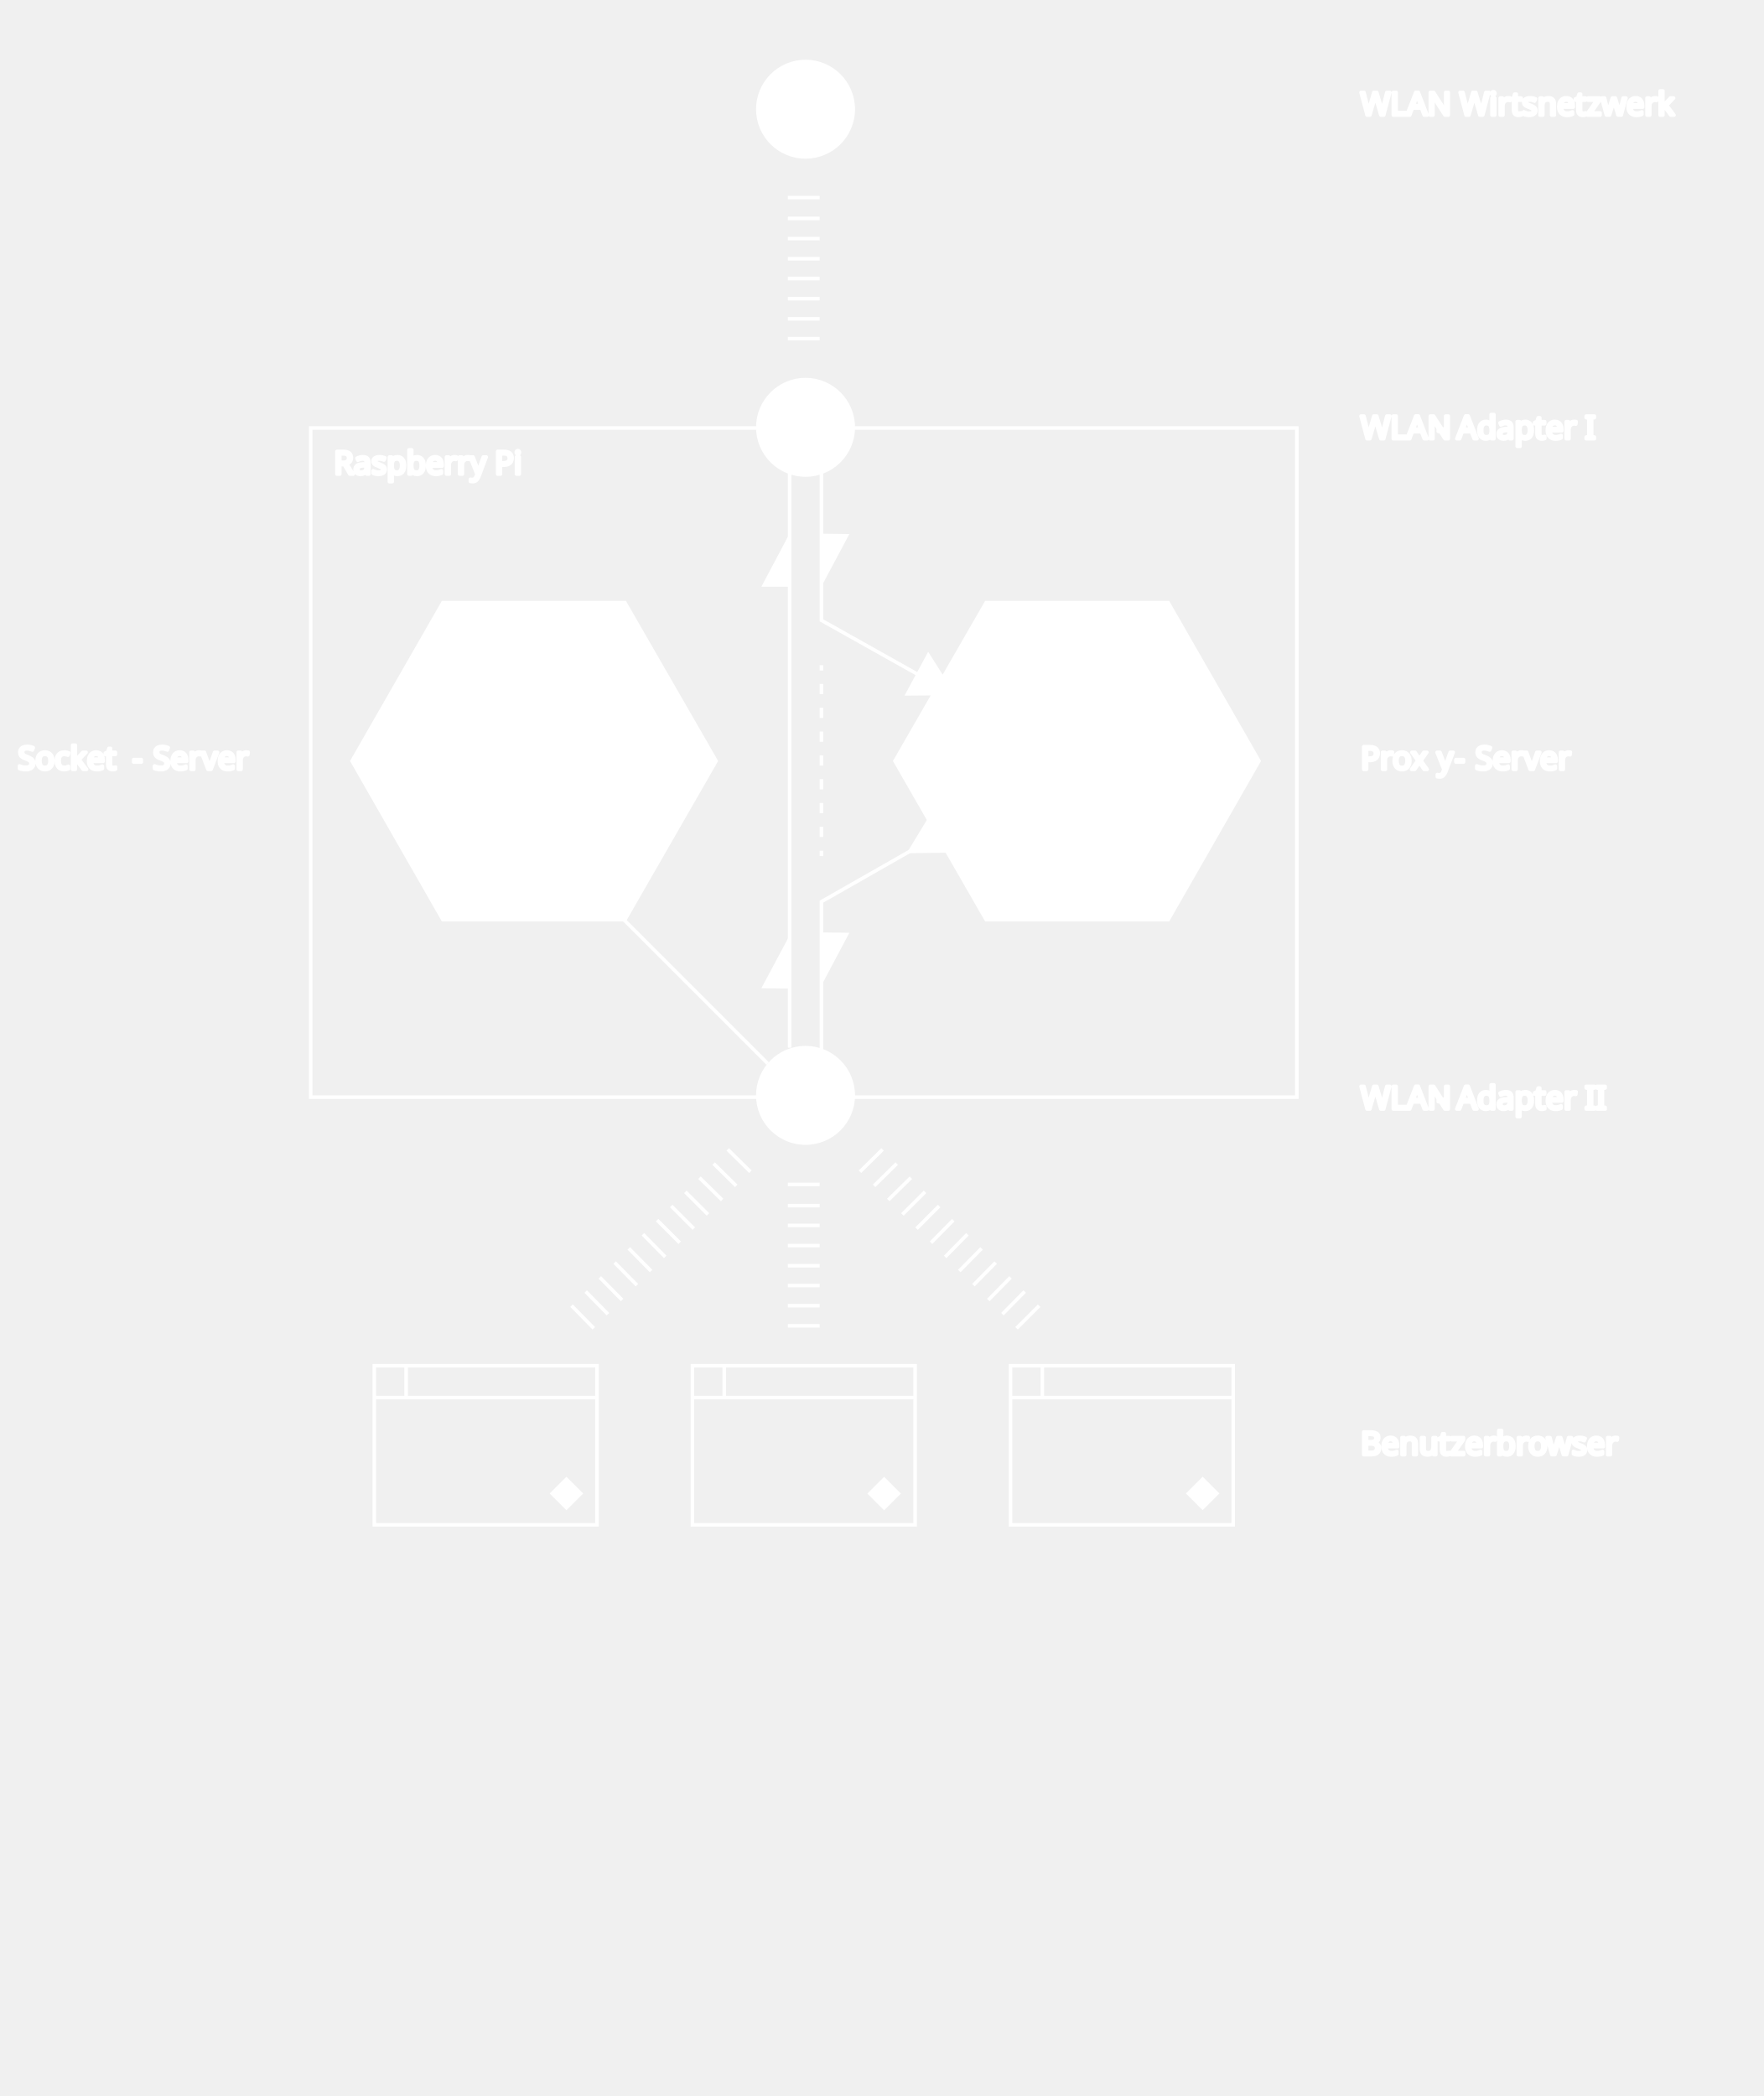
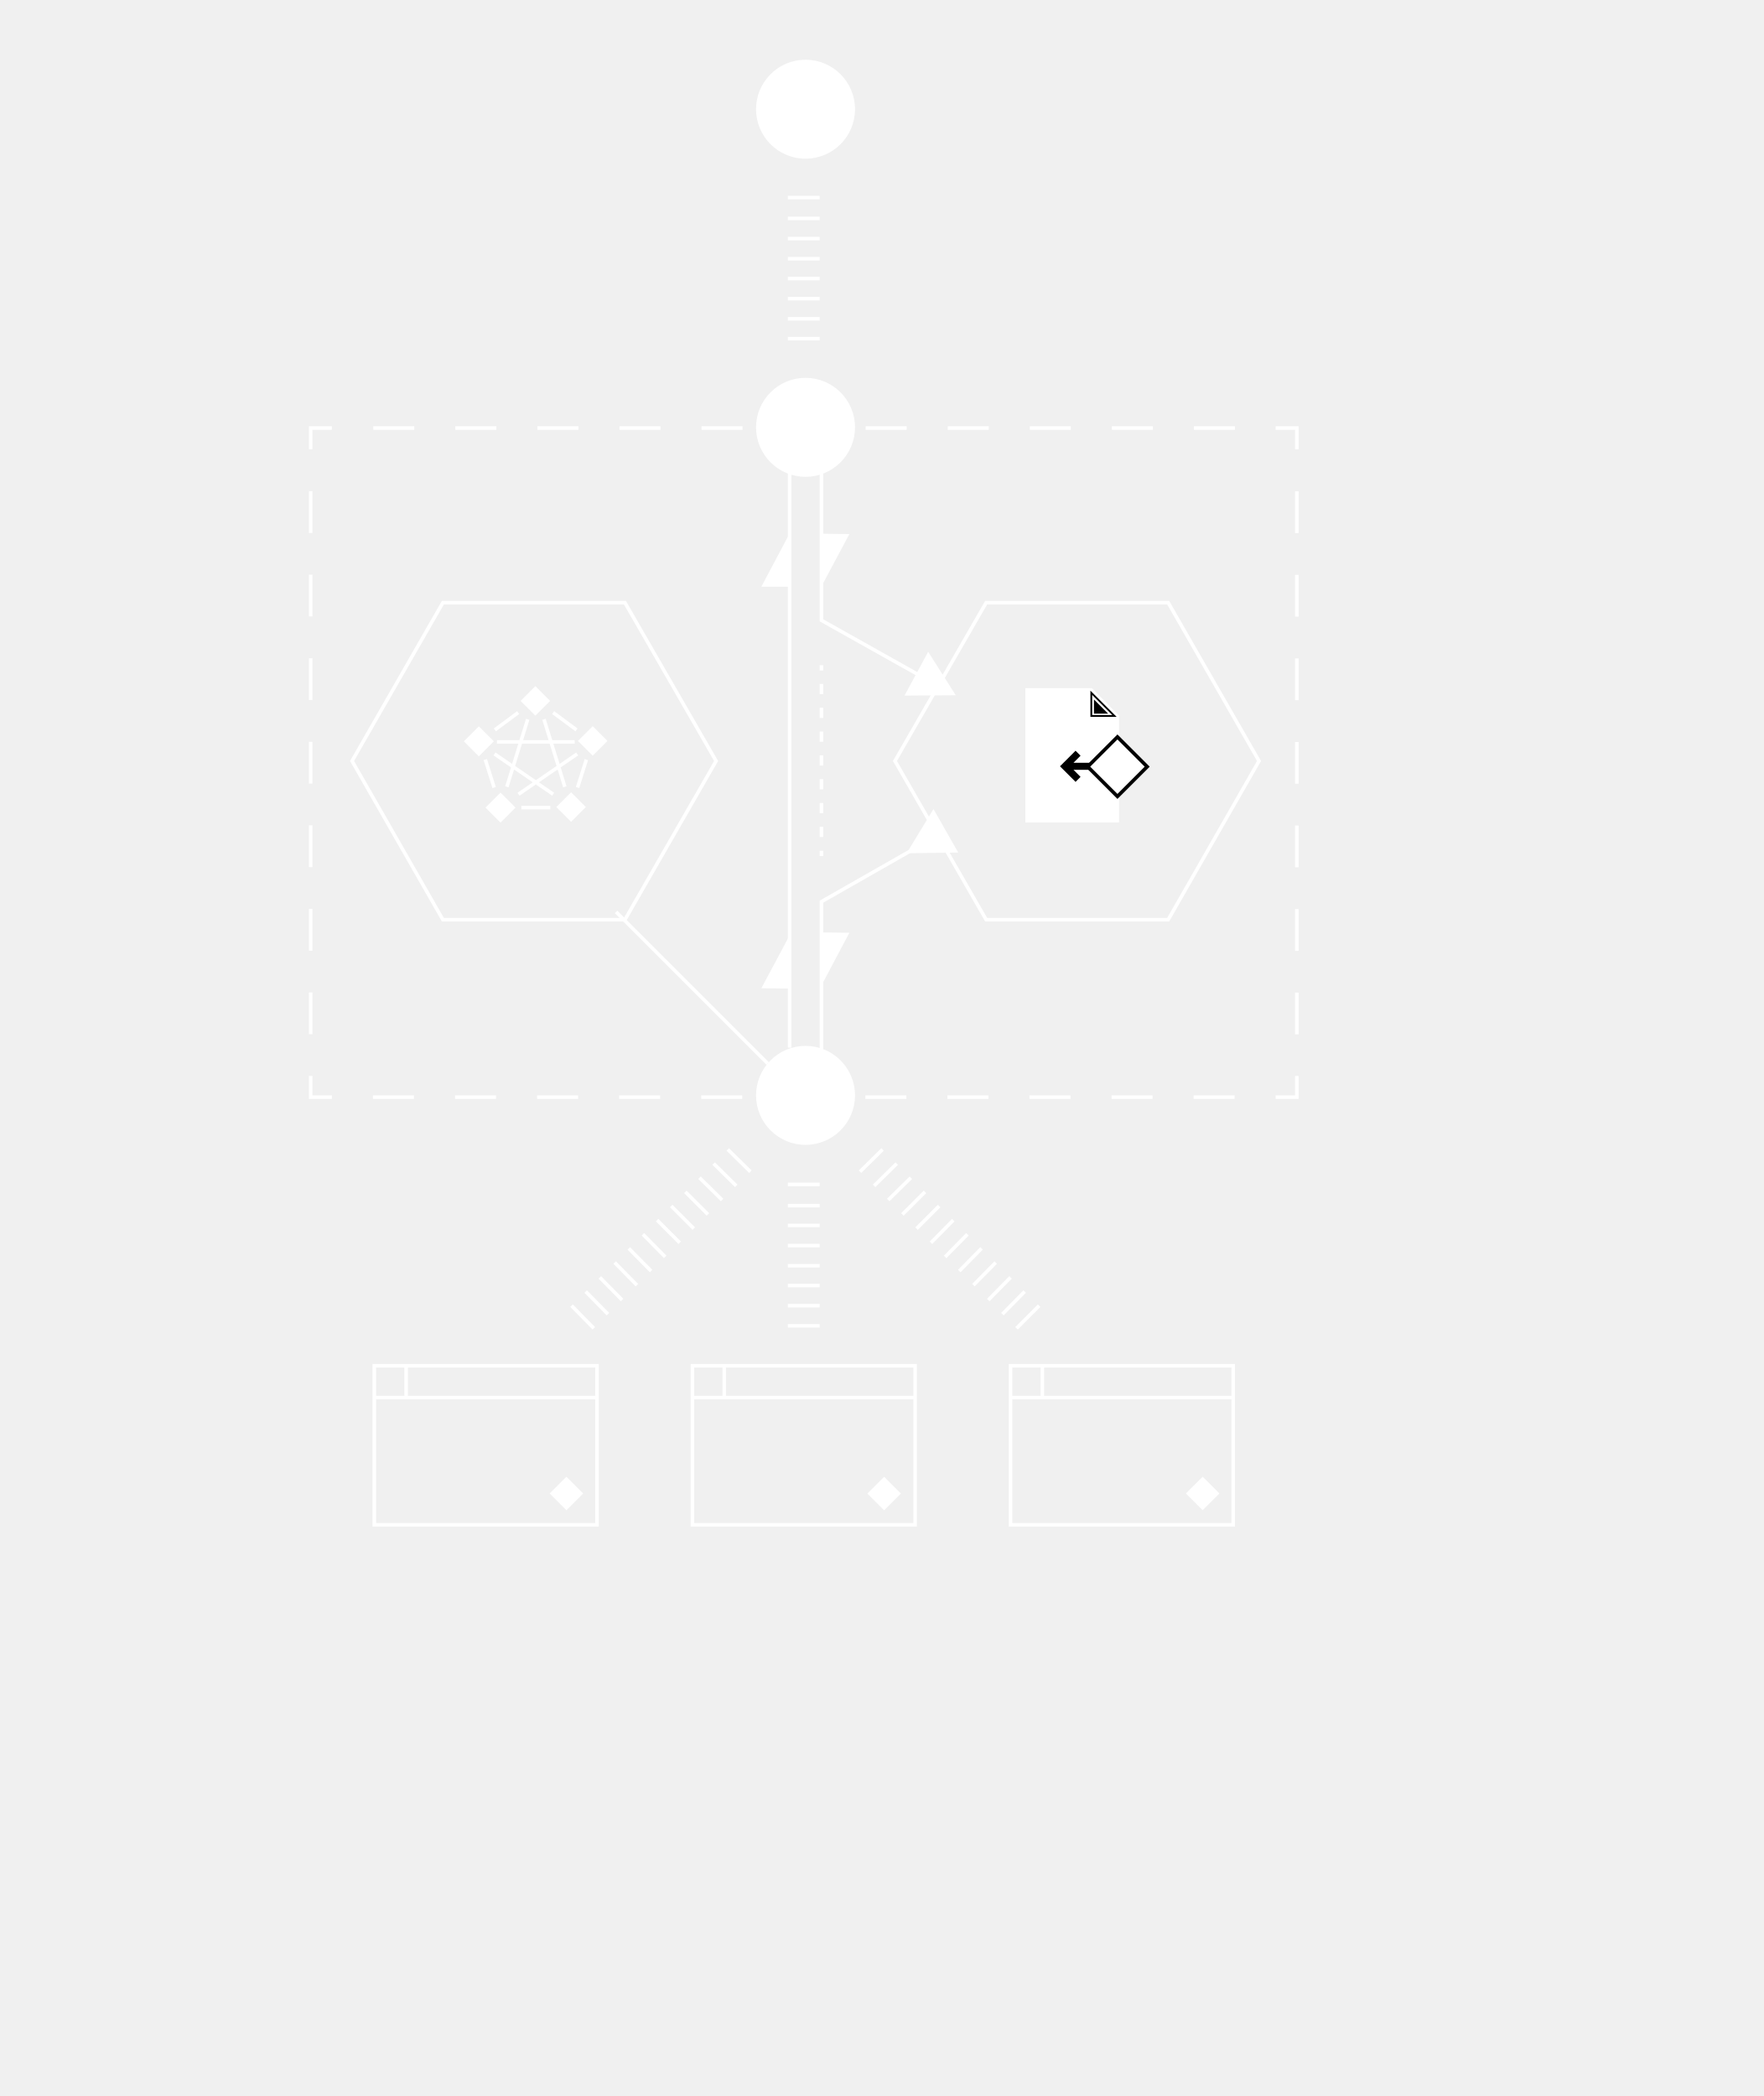
- <svg xmlns="http://www.w3.org/2000/svg" version="1.1" id="Ebene_1" x="0px" y="0px" width="499px" height="593px" viewBox="0 0 499 593" enable-background="new 0 0 499 593" xml:space="preserve">
-   <line fill="none" stroke="#FFFFFF" stroke-miterlimit="10" x1="217.2" y1="300.9" x2="174.3" y2="258" />
-   <rect x="87.9" y="121.1" fill="none" stroke="#FFFFFF" stroke-miterlimit="10" width="279" height="189.3" />
-   <line fill="#FFFFFF" stroke="#FFFFFF" stroke-miterlimit="10" x1="223.4" y1="133.9" x2="223.4" y2="296.4" />
-   <g>
-     <g>
-       <line fill="none" stroke="#FFFFFF" stroke-miterlimit="10" x1="232.4" y1="188.2" x2="232.4" y2="189.7" />
-       <line fill="none" stroke="#FFFFFF" stroke-miterlimit="10" stroke-dasharray="2.887,3.849" x1="232.4" y1="193.5" x2="232.4" y2="238.7" />
-       <line fill="none" stroke="#FFFFFF" stroke-miterlimit="10" x1="232.4" y1="240.7" x2="232.4" y2="242.2" />
-     </g>
+ <svg xmlns="http://www.w3.org/2000/svg" width="499" height="593" viewBox="0 0 499 593">
+   <path fill="none" stroke="#fff" stroke-miterlimit="10" d="M217.2 300.9l-42.9-42.9" />
+   <g fill="none" stroke="#fff" stroke-miterlimit="10">
+     <path d="M366.9 304.4v6h-6" />
+     <path stroke-dasharray="11.609,11.609" d="M349.3 310.4h-249.5" />
+     <path d="M93.9 310.4h-6v-6" />
+     <path stroke-dasharray="11.819,11.819" d="M87.9 292.6v-159.5" />
+     <path d="M87.9 127.1v-6h6" />
+     <path stroke-dasharray="11.609,11.609" d="M105.6 121.1h249.5" />
+     <path d="M360.9 121.1h6v6" />
+     <path stroke-dasharray="11.819,11.819" d="M366.9 139v159.5" />
  </g>
-   <polygon fill="#FFFFFF" stroke="#FFFFFF" stroke-miterlimit="10" points="279,260.2 253.2,215.3 279,170.5 330.5,170.5 356.2,215.3   330.5,260.2 " />
-   <polygon fill="#FFFFFF" stroke="#FFFFFF" stroke-miterlimit="10" points="125.3,260.2 99.6,215.3 125.3,170.5 176.8,170.5   202.6,215.3 176.8,260.2 " />
-   <polyline fill="none" stroke="#FFFFFF" stroke-miterlimit="10" points="267.3,235.2 232.4,255.1 232.4,305.2 " />
-   <polyline fill="none" stroke="#FFFFFF" stroke-miterlimit="10" points="265.2,193.9 232.4,175.5 232.4,125.2 " />
-   <circle fill="#FFFFFF" stroke="#FFFFFF" stroke-miterlimit="10" cx="227.9" cy="120.9" r="13.5" />
-   <circle fill="#FFFFFF" stroke="#FFFFFF" stroke-miterlimit="10" cx="227.9" cy="30.9" r="13.5" />
-   <circle fill="#FFFFFF" stroke="#FFFFFF" stroke-miterlimit="10" cx="227.9" cy="309.9" r="13.5" />
-   <g>
-     <line fill="none" stroke="#FFFFFF" stroke-miterlimit="10" x1="231.9" y1="61.8" x2="222.9" y2="61.8" />
-     <line fill="none" stroke="#FFFFFF" stroke-miterlimit="10" x1="231.9" y1="55.9" x2="222.9" y2="55.9" />
-     <line fill="none" stroke="#FFFFFF" stroke-miterlimit="10" x1="231.9" y1="67.5" x2="222.9" y2="67.5" />
-     <line fill="none" stroke="#FFFFFF" stroke-miterlimit="10" x1="231.9" y1="73.2" x2="222.9" y2="73.2" />
-     <line fill="none" stroke="#FFFFFF" stroke-miterlimit="10" x1="231.9" y1="78.8" x2="222.9" y2="78.8" />
-     <line fill="none" stroke="#FFFFFF" stroke-miterlimit="10" x1="231.9" y1="84.5" x2="222.9" y2="84.5" />
-     <line fill="none" stroke="#FFFFFF" stroke-miterlimit="10" x1="231.9" y1="90.2" x2="222.9" y2="90.2" />
-     <line fill="none" stroke="#FFFFFF" stroke-miterlimit="10" x1="231.9" y1="95.8" x2="222.9" y2="95.8" />
+   <path fill="#fff" stroke="#fff" stroke-miterlimit="10" d="M223.4 133.9v162.5" />
+   <g fill="none" stroke="#fff" stroke-miterlimit="10">
+     <path d="M232.4 188.2v1.5" />
+     <path stroke-dasharray="2.887,3.849" d="M232.4 193.5v45.2" />
+     <path d="M232.4 240.7v1.5" />
  </g>
-   <g>
-     <line fill="none" stroke="#FFFFFF" stroke-miterlimit="10" x1="231.9" y1="341.1" x2="222.9" y2="341.1" />
-     <line fill="none" stroke="#FFFFFF" stroke-miterlimit="10" x1="231.9" y1="335.1" x2="222.9" y2="335.1" />
-     <line fill="none" stroke="#FFFFFF" stroke-miterlimit="10" x1="231.9" y1="346.7" x2="222.9" y2="346.7" />
-     <line fill="none" stroke="#FFFFFF" stroke-miterlimit="10" x1="231.9" y1="352.4" x2="222.9" y2="352.4" />
-     <line fill="none" stroke="#FFFFFF" stroke-miterlimit="10" x1="231.9" y1="358.1" x2="222.9" y2="358.1" />
-     <line fill="none" stroke="#FFFFFF" stroke-miterlimit="10" x1="231.9" y1="363.7" x2="222.9" y2="363.7" />
-     <line fill="none" stroke="#FFFFFF" stroke-miterlimit="10" x1="231.9" y1="369.4" x2="222.9" y2="369.4" />
-     <line fill="none" stroke="#FFFFFF" stroke-miterlimit="10" x1="231.9" y1="375.1" x2="222.9" y2="375.1" />
+   <path fill="none" stroke="#fff" stroke-miterlimit="10" d="M279 260.2l-25.8-44.9 25.8-44.8h51.5l25.7 44.8-25.7 44.9zM125.3 260.2l-25.7-44.9 25.7-44.8h51.5l25.8 44.8-25.8 44.9zM267.3 235.2l-34.9 19.9v50.1M265.2 193.9l-32.8-18.4v-50.3" />
+   <circle fill="#fff" stroke="#fff" stroke-miterlimit="10" cx="227.9" cy="120.9" r="13.5" />
+   <circle fill="#fff" stroke="#fff" stroke-miterlimit="10" cx="227.9" cy="30.9" r="13.5" />
+   <circle fill="#fff" stroke="#fff" stroke-miterlimit="10" cx="227.9" cy="309.9" r="13.5" />
+   <g fill="none" stroke="#fff" stroke-miterlimit="10">
+     <path d="M231.9 61.8h-9M231.9 55.9h-9M231.9 67.5h-9M231.9 73.2h-9M231.9 78.8h-9M231.9 84.5h-9M231.9 90.2h-9M231.9 95.8h-9" />
  </g>
-   <g>
-     <line fill="none" stroke="#FFFFFF" stroke-miterlimit="10" x1="176" y1="367.8" x2="169.7" y2="361.4" />
-     <line fill="none" stroke="#FFFFFF" stroke-miterlimit="10" x1="180.2" y1="363.6" x2="173.9" y2="357.2" />
-     <line fill="none" stroke="#FFFFFF" stroke-miterlimit="10" x1="184.2" y1="359.6" x2="177.9" y2="353.2" />
-     <line fill="none" stroke="#FFFFFF" stroke-miterlimit="10" x1="188.2" y1="355.6" x2="181.9" y2="349.2" />
-     <line fill="none" stroke="#FFFFFF" stroke-miterlimit="10" x1="192.3" y1="351.6" x2="185.9" y2="345.2" />
-     <line fill="none" stroke="#FFFFFF" stroke-miterlimit="10" x1="196.3" y1="347.6" x2="189.9" y2="341.2" />
-     <line fill="none" stroke="#FFFFFF" stroke-miterlimit="10" x1="200.3" y1="343.6" x2="193.9" y2="337.2" />
-     <line fill="none" stroke="#FFFFFF" stroke-miterlimit="10" x1="204.3" y1="339.5" x2="197.9" y2="333.2" />
-     <line fill="none" stroke="#FFFFFF" stroke-miterlimit="10" x1="208.3" y1="335.5" x2="201.9" y2="329.2" />
-     <line fill="none" stroke="#FFFFFF" stroke-miterlimit="10" x1="212.3" y1="331.5" x2="205.9" y2="325.2" />
-     <line fill="none" stroke="#FFFFFF" stroke-miterlimit="10" x1="172" y1="371.8" x2="165.7" y2="365.4" />
-     <line fill="none" stroke="#FFFFFF" stroke-miterlimit="10" x1="168" y1="375.8" x2="161.7" y2="369.4" />
+   <g fill="none" stroke="#fff" stroke-miterlimit="10">
+     <path d="M231.9 341.1h-9M231.9 335.1h-9M231.9 346.7h-9M231.9 352.4h-9M231.9 358.1h-9M231.9 363.7h-9M231.9 369.4h-9M231.9 375.1h-9" />
  </g>
-   <g>
-     <line fill="none" stroke="#FFFFFF" stroke-miterlimit="10" x1="285.9" y1="361.4" x2="279.6" y2="367.8" />
-     <line fill="none" stroke="#FFFFFF" stroke-miterlimit="10" x1="281.7" y1="357.2" x2="275.4" y2="363.6" />
-     <line fill="none" stroke="#FFFFFF" stroke-miterlimit="10" x1="277.7" y1="353.2" x2="271.4" y2="359.6" />
-     <line fill="none" stroke="#FFFFFF" stroke-miterlimit="10" x1="273.7" y1="349.2" x2="267.4" y2="355.6" />
-     <line fill="none" stroke="#FFFFFF" stroke-miterlimit="10" x1="269.7" y1="345.2" x2="263.4" y2="351.6" />
-     <line fill="none" stroke="#FFFFFF" stroke-miterlimit="10" x1="265.7" y1="341.2" x2="259.3" y2="347.6" />
-     <line fill="none" stroke="#FFFFFF" stroke-miterlimit="10" x1="261.7" y1="337.2" x2="255.3" y2="343.6" />
-     <line fill="none" stroke="#FFFFFF" stroke-miterlimit="10" x1="257.7" y1="333.2" x2="251.3" y2="339.5" />
-     <line fill="none" stroke="#FFFFFF" stroke-miterlimit="10" x1="253.7" y1="329.2" x2="247.3" y2="335.5" />
-     <line fill="none" stroke="#FFFFFF" stroke-miterlimit="10" x1="249.7" y1="325.2" x2="243.3" y2="331.5" />
-     <line fill="none" stroke="#FFFFFF" stroke-miterlimit="10" x1="289.9" y1="365.4" x2="283.6" y2="371.8" />
-     <line fill="none" stroke="#FFFFFF" stroke-miterlimit="10" x1="294" y1="369.4" x2="287.6" y2="375.8" />
+   <g fill="none" stroke="#fff" stroke-miterlimit="10">
+     <path d="M176 367.8l-6.3-6.4M180.2 363.6l-6.3-6.4M184.2 359.6l-6.3-6.4M188.2 355.6l-6.3-6.4M192.3 351.6l-6.4-6.4M196.3 347.6l-6.4-6.4M200.3 343.6l-6.4-6.4M204.3 339.5l-6.4-6.3M208.3 335.5l-6.4-6.3M212.3 331.5l-6.4-6.3M172 371.8l-6.3-6.4M168 375.8l-6.3-6.4" />
  </g>
-   <g>
-     <rect x="195.9" y="386.4" fill="none" stroke="#FFFFFF" stroke-miterlimit="10" width="63" height="45" />
-     <line fill="none" stroke="#FFFFFF" stroke-miterlimit="10" x1="195.9" y1="395.4" x2="258.9" y2="395.4" />
-     <line fill="none" stroke="#FFFFFF" stroke-miterlimit="10" x1="204.9" y1="386.4" x2="204.9" y2="395.4" />
+   <g fill="none" stroke="#fff" stroke-miterlimit="10">
+     <path d="M285.9 361.4l-6.3 6.4M281.7 357.2l-6.3 6.4M277.7 353.2l-6.3 6.4M273.7 349.2l-6.3 6.4M269.7 345.2l-6.3 6.4M265.7 341.2l-6.4 6.4M261.7 337.2l-6.4 6.4M257.7 333.2l-6.4 6.3M253.7 329.2l-6.4 6.3M249.7 325.2l-6.4 6.3M289.9 365.4l-6.3 6.4M294 369.4l-6.4 6.4" />
  </g>
-   <g>
-     <rect x="285.9" y="386.4" fill="none" stroke="#FFFFFF" stroke-miterlimit="10" width="63" height="45" />
-     <line fill="none" stroke="#FFFFFF" stroke-miterlimit="10" x1="285.9" y1="395.4" x2="348.9" y2="395.4" />
-     <line fill="none" stroke="#FFFFFF" stroke-miterlimit="10" x1="294.9" y1="386.4" x2="294.9" y2="395.4" />
+   <g fill="none" stroke="#fff" stroke-miterlimit="10">
+     <path d="M195.9 386.4h63v45h-63zM195.9 395.4h63M204.9 386.4v9" />
  </g>
-   <polygon fill="#FFFFFF" points="262.6,184.4 270.4,196.7 255.9,196.8 " />
-   <polygon fill="#FFFFFF" points="271.1,241.2 256.5,241.4 264.1,228.9 " />
-   <polygon fill="#FFFFFF" points="240.3,151.1 232.4,165.9 232.4,151 " />
-   <polygon fill="#FFFFFF" points="215.4,166 223.3,151.1 223.3,166 " />
-   <polygon fill="#FFFFFF" points="240.3,263.9 232.4,278.8 232.4,263.8 " />
-   <polygon fill="#FFFFFF" points="215.4,279.6 223.3,264.8 223.3,279.7 " />
-   <g>
-     <rect x="105.9" y="386.4" fill="none" stroke="#FFFFFF" stroke-miterlimit="10" width="63" height="45" />
-     <line fill="none" stroke="#FFFFFF" stroke-miterlimit="10" x1="105.9" y1="395.4" x2="168.9" y2="395.4" />
-     <line fill="none" stroke="#FFFFFF" stroke-miterlimit="10" x1="114.9" y1="386.4" x2="114.9" y2="395.4" />
+   <g fill="none" stroke="#fff" stroke-miterlimit="10">
+     <path d="M285.9 386.4h63v45h-63zM285.9 395.4h63M294.9 386.4v9" />
  </g>
-   <g>
-     <text transform="matrix(1 0 0 1 384.9463 32.5659)" fill="#080501" stroke="#FFFFFF" stroke-linejoin="round" stroke-miterlimit="10" font-family="'SourceCodePro-Medium'" font-size="9">WLAN Wirtsnetzwerk</text>
-     <text transform="matrix(1 0 0 1 384.9463 32.5659)" fill="#FFFFFF" font-family="'SourceCodePro-Medium'" font-size="9">WLAN Wirtsnetzwerk</text>
+   <path fill="#fff" d="M262.6 184.4l7.8 12.3-14.5.1zM271.1 241.2l-14.6.2 7.6-12.5zM240.3 151.1l-7.9 14.8v-14.9zM215.4 166l7.9-14.9v14.9zM240.3 263.9l-7.9 14.9v-15zM215.4 279.6l7.9-14.8v14.9z" />
+   <g fill="none" stroke="#fff" stroke-miterlimit="10">
+     <path d="M105.9 386.4h63v45h-63zM105.9 395.4h63M114.9 386.4v9" />
  </g>
-   <g>
-     <text transform="matrix(1 0 0 1 384.9463 124.125)">
-       <tspan x="0" y="0" fill="#080501" stroke="#FFFFFF" stroke-linejoin="round" stroke-miterlimit="10" font-family="'SourceCodePro-Medium'" font-size="9">WLAN</tspan>
-       <tspan x="21.6" y="0" fill="#080501" stroke="#FFFFFF" stroke-linejoin="round" stroke-miterlimit="10" font-family="'SourceCodePro-Medium'" font-size="9">-</tspan>
-       <tspan x="27.2" y="0" fill="#080501" stroke="#FFFFFF" stroke-linejoin="round" stroke-miterlimit="10" font-family="'SourceCodePro-Medium'" font-size="9">Adapter I</tspan>
-     </text>
-     <text transform="matrix(1 0 0 1 384.9463 124.125)">
-       <tspan x="0" y="0" fill="#FFFFFF" font-family="'SourceCodePro-Medium'" font-size="9">WLAN</tspan>
-       <tspan x="21.6" y="0" fill="#FFFFFF" font-family="'SourceCodePro-Medium'" font-size="9">-</tspan>
-       <tspan x="27.2" y="0" fill="#FFFFFF" font-family="'SourceCodePro-Medium'" font-size="9">Adapter I</tspan>
-     </text>
+   <path fill="#fff" stroke="#fff" stroke-miterlimit="10" d="M316.1 232.2h-25.5v-37h18.1l7.4 7.5z" />
+   <g fill="none" stroke="#000" stroke-width="2" stroke-miterlimit="10">
+     <path d="M308.7 216.8h-7.4M305 213.1l-3.7 3.7 3.7 3.7" />
  </g>
-   <g>
-     <text transform="matrix(1 0 0 1 94.4463 134.125)" fill="#080501" stroke="#FFFFFF" stroke-linejoin="round" stroke-miterlimit="10" font-family="'SourceCodePro-Medium'" font-size="9">Raspberry Pi</text>
-     <text transform="matrix(1 0 0 1 94.4463 134.125)" fill="#FFFFFF" font-family="'SourceCodePro-Medium'" font-size="9">Raspberry Pi</text>
-   </g>
-   <g>
-     <text transform="matrix(1 0 0 1 384.9463 217.6685)">
-       <tspan x="0" y="0" fill="#080501" stroke="#FFFFFF" stroke-linejoin="round" stroke-miterlimit="10" font-family="'SourceCodePro-Medium'" font-size="9">Prox</tspan>
-       <tspan x="21.6" y="0" fill="#080501" stroke="#FFFFFF" stroke-linejoin="round" stroke-miterlimit="10" font-family="'SourceCodePro-Medium'" font-size="9">y</tspan>
-       <tspan x="26.6" y="0" fill="#080501" stroke="#FFFFFF" stroke-linejoin="round" stroke-miterlimit="10" font-family="'SourceCodePro-Medium'" font-size="9">-</tspan>
-       <tspan x="32.4" y="0" fill="#080501" stroke="#FFFFFF" stroke-linejoin="round" stroke-miterlimit="10" font-family="'SourceCodePro-Medium'" font-size="9">Server</tspan>
-     </text>
-     <text transform="matrix(1 0 0 1 384.9463 217.6685)">
-       <tspan x="0" y="0" fill="#FFFFFF" font-family="'SourceCodePro-Medium'" font-size="9">Prox</tspan>
-       <tspan x="21.6" y="0" fill="#FFFFFF" font-family="'SourceCodePro-Medium'" font-size="9">y</tspan>
-       <tspan x="26.6" y="0" fill="#FFFFFF" font-family="'SourceCodePro-Medium'" font-size="9">-</tspan>
-       <tspan x="32.4" y="0" fill="#FFFFFF" font-family="'SourceCodePro-Medium'" font-size="9">Server</tspan>
-     </text>
-   </g>
-   <g>
-     <text transform="matrix(1 0 0 1 5.0576 217.6685)">
-       <tspan x="0" y="0" fill="#080501" stroke="#FFFFFF" stroke-linejoin="round" stroke-miterlimit="10" font-family="'SourceCodePro-Medium'" font-size="9">Socket</tspan>
-       <tspan x="32.4" y="0" fill="#080501" stroke="#FFFFFF" stroke-linejoin="round" stroke-miterlimit="10" font-family="'SourceCodePro-Medium'" font-size="9">-</tspan>
-       <tspan x="38.2" y="0" fill="#080501" stroke="#FFFFFF" stroke-linejoin="round" stroke-miterlimit="10" font-family="'SourceCodePro-Medium'" font-size="9">Server</tspan>
-     </text>
-     <text transform="matrix(1 0 0 1 5.0576 217.6685)">
-       <tspan x="0" y="0" fill="#FFFFFF" font-family="'SourceCodePro-Medium'" font-size="9">Socket</tspan>
-       <tspan x="32.4" y="0" fill="#FFFFFF" font-family="'SourceCodePro-Medium'" font-size="9">-</tspan>
-       <tspan x="38.2" y="0" fill="#FFFFFF" font-family="'SourceCodePro-Medium'" font-size="9">Server</tspan>
-     </text>
-   </g>
-   <g>
-     <text transform="matrix(1 0 0 1 384.9463 313.7622)">
-       <tspan x="0" y="0" fill="#080501" stroke="#FFFFFF" stroke-linejoin="round" stroke-miterlimit="10" font-family="'SourceCodePro-Medium'" font-size="9">WLAN</tspan>
-       <tspan x="21.6" y="0" fill="#080501" stroke="#FFFFFF" stroke-linejoin="round" stroke-miterlimit="10" font-family="'SourceCodePro-Medium'" font-size="9">-</tspan>
-       <tspan x="27.2" y="0" fill="#080501" stroke="#FFFFFF" stroke-linejoin="round" stroke-miterlimit="10" font-family="'SourceCodePro-Medium'" font-size="9">Adapter II</tspan>
-     </text>
-     <text transform="matrix(1 0 0 1 384.9463 313.7622)">
-       <tspan x="0" y="0" fill="#FFFFFF" font-family="'SourceCodePro-Medium'" font-size="9">WLAN</tspan>
-       <tspan x="21.6" y="0" fill="#FFFFFF" font-family="'SourceCodePro-Medium'" font-size="9">-</tspan>
-       <tspan x="27.2" y="0" fill="#FFFFFF" font-family="'SourceCodePro-Medium'" font-size="9">Adapter II</tspan>
-     </text>
-   </g>
-   <g>
-     <text transform="matrix(1 0 0 1 384.9463 411.5581)" fill="#080501" stroke="#FFFFFF" stroke-linejoin="round" stroke-miterlimit="10" font-family="'SourceCodePro-Medium'" font-size="9">Benutzerbrowser</text>
-     <text transform="matrix(1 0 0 1 384.9463 411.5581)" fill="#FFFFFF" font-family="'SourceCodePro-Medium'" font-size="9">Benutzerbrowser</text>
-   </g>
-   <g>
-     <polygon fill="#FFFFFF" stroke="#FFFFFF" stroke-miterlimit="10" points="316.1,232.2 290.6,232.2 290.6,195.2 308.7,195.2    316.1,202.7  " />
-     <g>
-       <line fill="none" stroke="#FFFFFF" stroke-width="2" stroke-miterlimit="10" x1="308.7" y1="216.8" x2="301.3" y2="216.8" />
-       <polyline fill="none" stroke="#FFFFFF" stroke-width="2" stroke-miterlimit="10" points="305,213.1 301.3,216.8 305,220.5   " />
-     </g>
-     <g>
-       <polygon fill="#FFFFFF" points="309,202.3 309,196.6 314.7,202.3   " />
-       <path fill="#FFFFFF" d="M309.5,197.9l4,4h-4V197.9 M308.5,195.4v7.4h7.4L308.5,195.4L308.5,195.4z" />
-     </g>
-     <rect x="310.2" y="211" transform="matrix(0.7071 0.7071 -0.7071 0.7071 246.0037 -160.0451)" fill="#FFFFFF" width="11.9" height="11.9" />
-   </g>
-   <rect x="336.9" y="419.2" transform="matrix(0.7071 0.7071 -0.7071 0.7071 398.45 -116.8507)" fill="#FFFFFF" width="6.7" height="6.7" />
-   <rect x="246.8" y="419.2" transform="matrix(0.7071 0.7071 -0.7071 0.7071 372.045 -53.1034)" fill="#FFFFFF" width="6.7" height="6.7" />
-   <rect x="156.9" y="419.2" transform="matrix(0.7071 0.7071 -0.7071 0.7071 345.7238 10.4416)" fill="#FFFFFF" width="6.7" height="6.7" />
-   <g>
-     <line fill="none" stroke="#FFFFFF" stroke-miterlimit="10" x1="137.3" y1="214.9" x2="139.8" y2="222.8" />
-     <line fill="none" stroke="#FFFFFF" stroke-miterlimit="10" x1="146.6" y1="201.6" x2="140" y2="206.5" />
-     <line fill="none" stroke="#FFFFFF" stroke-miterlimit="10" x1="165.9" y1="214.9" x2="163.4" y2="222.8" />
-     <line fill="none" stroke="#FFFFFF" stroke-miterlimit="10" x1="156.5" y1="201.6" x2="163.1" y2="206.5" />
-     <line fill="none" stroke="#FFFFFF" stroke-miterlimit="10" x1="147.5" y1="228.5" x2="155.7" y2="228.5" />
-     <line fill="none" stroke="#FFFFFF" stroke-miterlimit="10" x1="146.7" y1="224.7" x2="163.3" y2="213.3" />
-     <line fill="none" stroke="#FFFFFF" stroke-miterlimit="10" x1="143.4" y1="222.6" x2="149.3" y2="203.5" />
-     <line fill="none" stroke="#FFFFFF" stroke-miterlimit="10" x1="156.5" y1="224.7" x2="139.9" y2="213.3" />
-     <line fill="none" stroke="#FFFFFF" stroke-miterlimit="10" x1="159.8" y1="222.6" x2="153.9" y2="203.5" />
-     <line fill="none" stroke="#FFFFFF" stroke-miterlimit="10" x1="140.6" y1="209.9" x2="162.6" y2="209.9" />
-     <rect x="158.6" y="225.4" transform="matrix(0.7071 0.7071 -0.7071 0.7071 208.8078 -47.3712)" fill="#FFFFFF" width="5.9" height="5.9" />
-     <rect x="164.7" y="206.7" transform="matrix(0.7071 0.7071 -0.7071 0.7071 197.3814 -57.1604)" fill="#FFFFFF" width="5.9" height="5.9" />
-     <rect x="138.6" y="225.5" transform="matrix(0.707 0.7072 -0.7072 0.707 203.0889 -33.1931)" fill="#FFFFFF" width="6" height="6" />
-     <rect x="132.5" y="206.7" transform="matrix(0.7071 0.7071 -0.7071 0.7071 187.9346 -34.3558)" fill="#FFFFFF" width="6" height="6" />
-     <rect x="148.5" y="195.4" transform="matrix(0.7071 0.7071 -0.7071 0.7071 184.6316 -49.0476)" fill="#FFFFFF" width="5.9" height="5.9" />
-   </g>
+   <path d="M309 202.3v-5.7l5.7 5.7zM309.5 197.9l4 4h-4v-4m-1-2.5v7.4h7.4l-7.4-7.4z" />
+   <path fill="#fff" stroke="#000" stroke-miterlimit="10" d="M316.148 208.495l8.414 8.414-8.414 8.414-8.414-8.414z" />
+   <path fill="#fff" d="M340.256 417.788l4.738 4.738-4.738 4.738-4.738-4.738zM250.141 417.825l4.738 4.738-4.738 4.738-4.738-4.738zM160.251 417.802l4.738 4.738-4.738 4.738-4.738-4.738z" />
+   <path fill="none" stroke="#fff" stroke-miterlimit="10" d="M137.3 214.9l2.5 7.9M146.6 201.6l-6.6 4.9M165.9 214.9l-2.5 7.9M156.5 201.6l6.6 4.9M147.5 228.5h8.2M146.7 224.7l16.6-11.4M143.4 222.6l5.9-19.1M156.5 224.7l-16.6-11.4M159.8 222.6l-5.9-19.1M140.6 209.9h22" />
+   <path fill="#fff" d="M161.574 224.155l4.172 4.172-4.172 4.172-4.172-4.172zM167.683 205.457l4.172 4.172-4.172 4.172-4.172-4.172zM141.605 224.253l4.242 4.243-4.243 4.242-4.242-4.243zM135.468 205.493l4.243 4.243-4.243 4.243-4.243-4.243zM151.469 194.124l4.172 4.172-4.172 4.172-4.172-4.172z" />
</svg>
